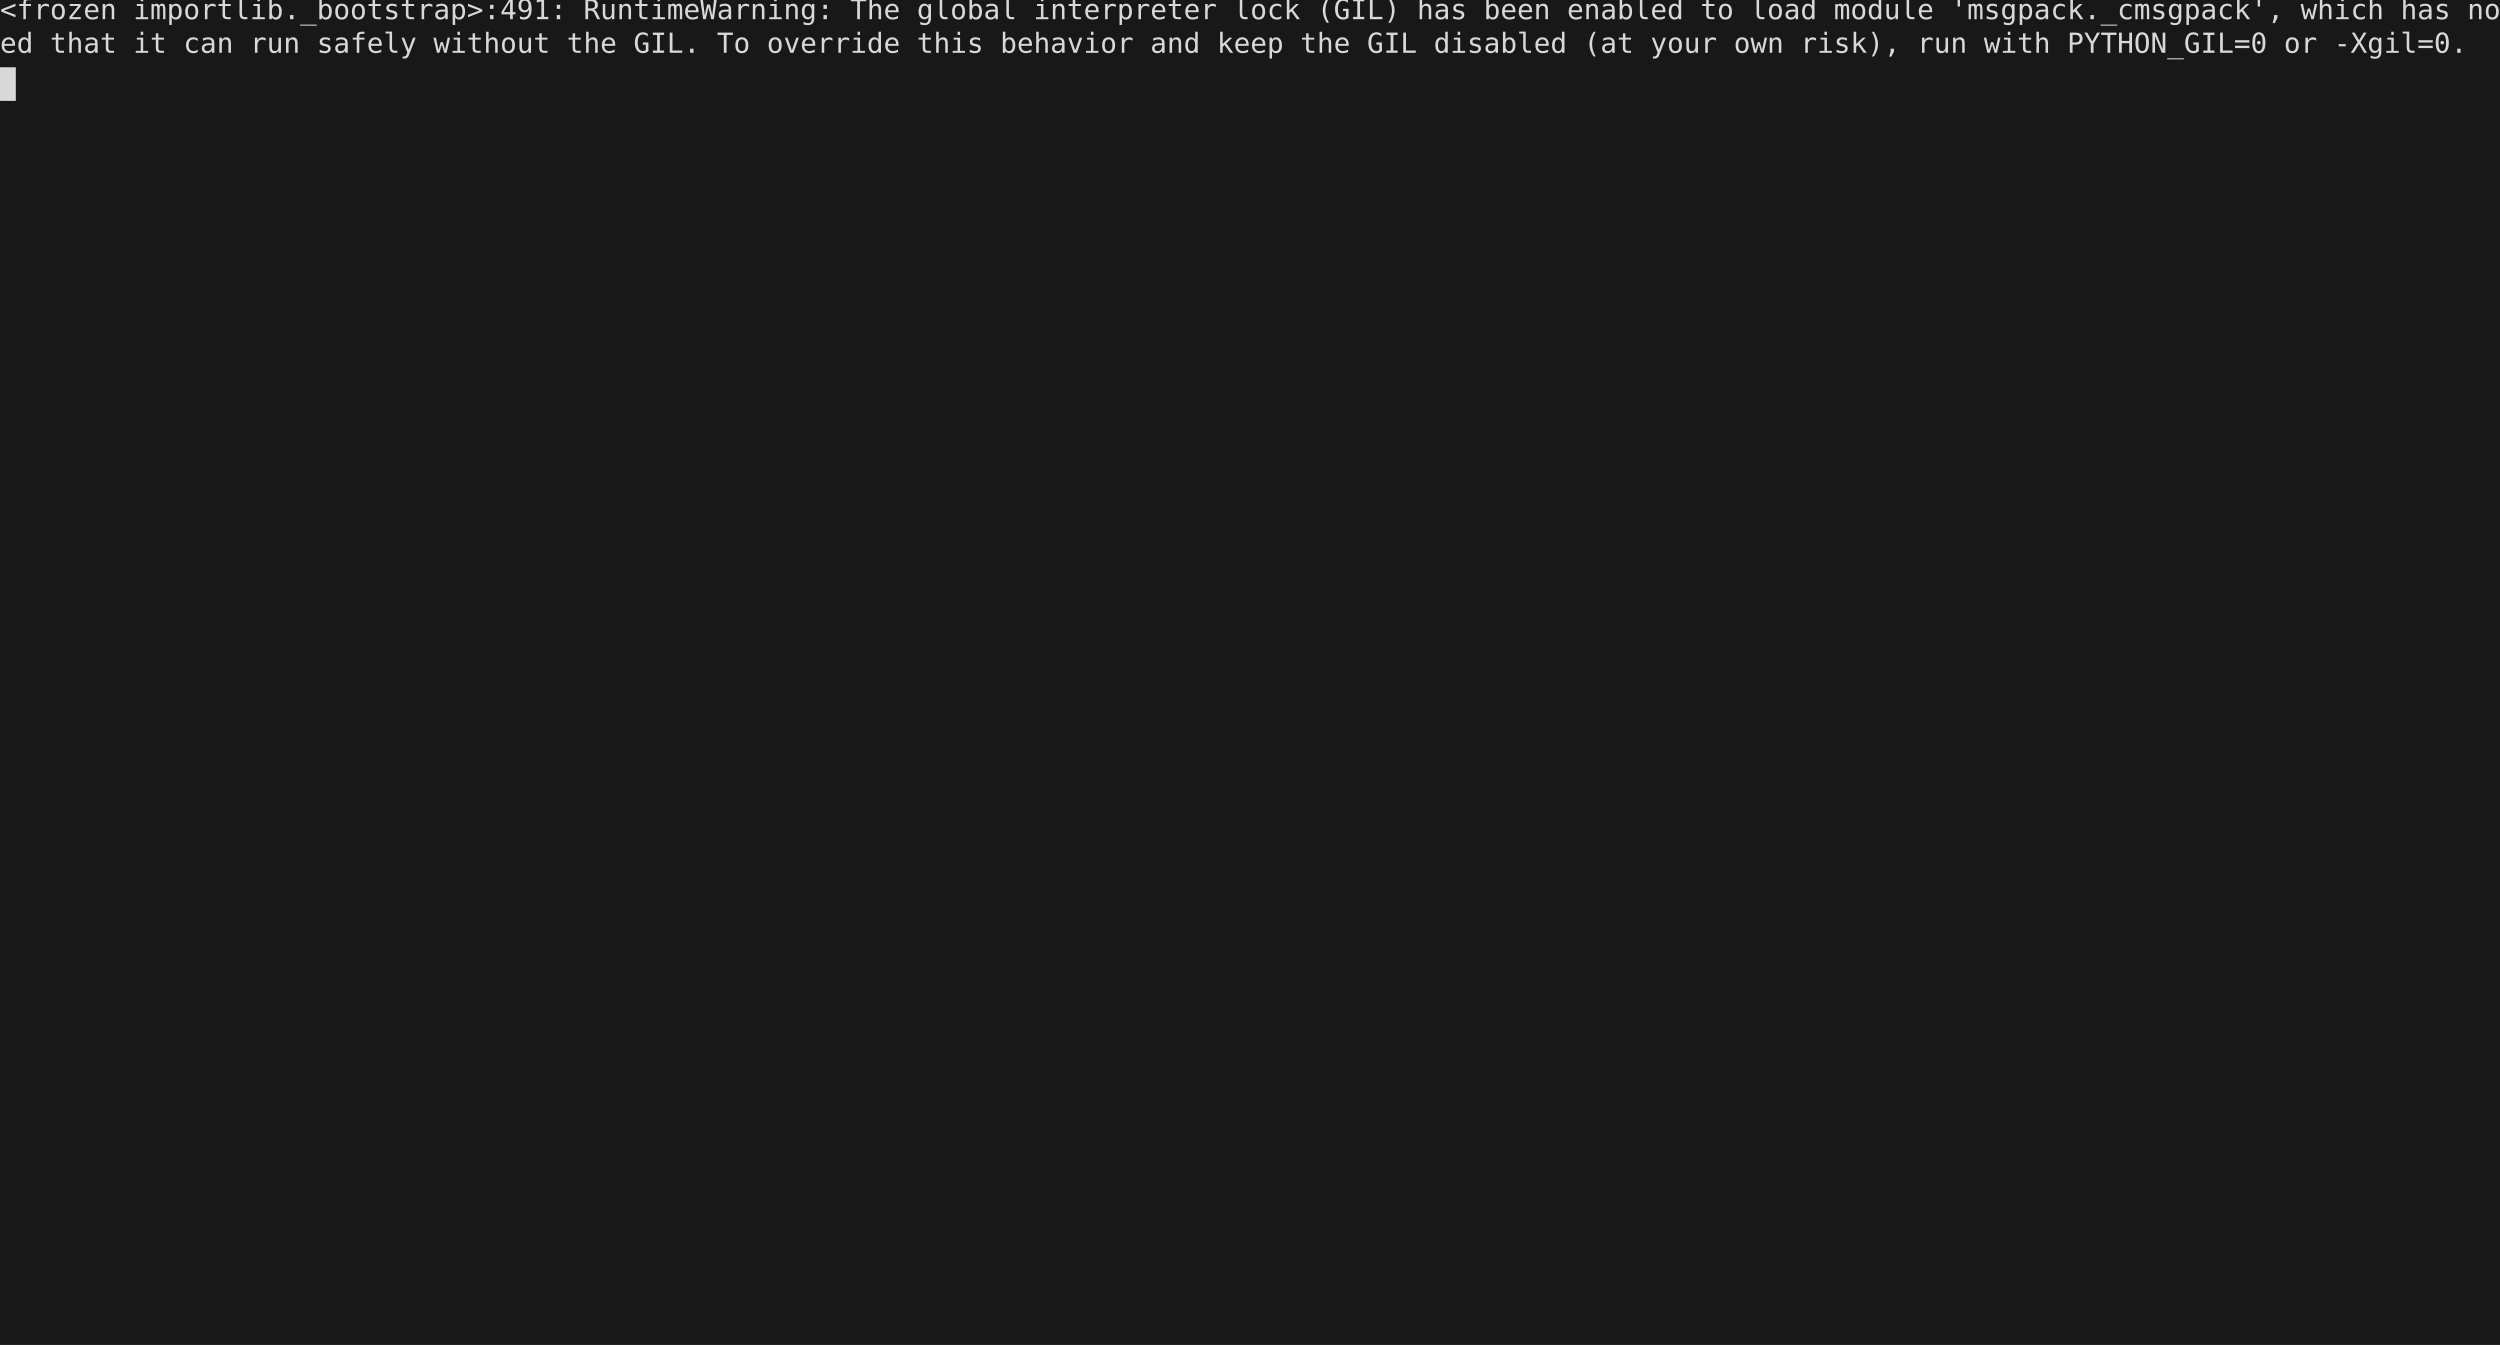
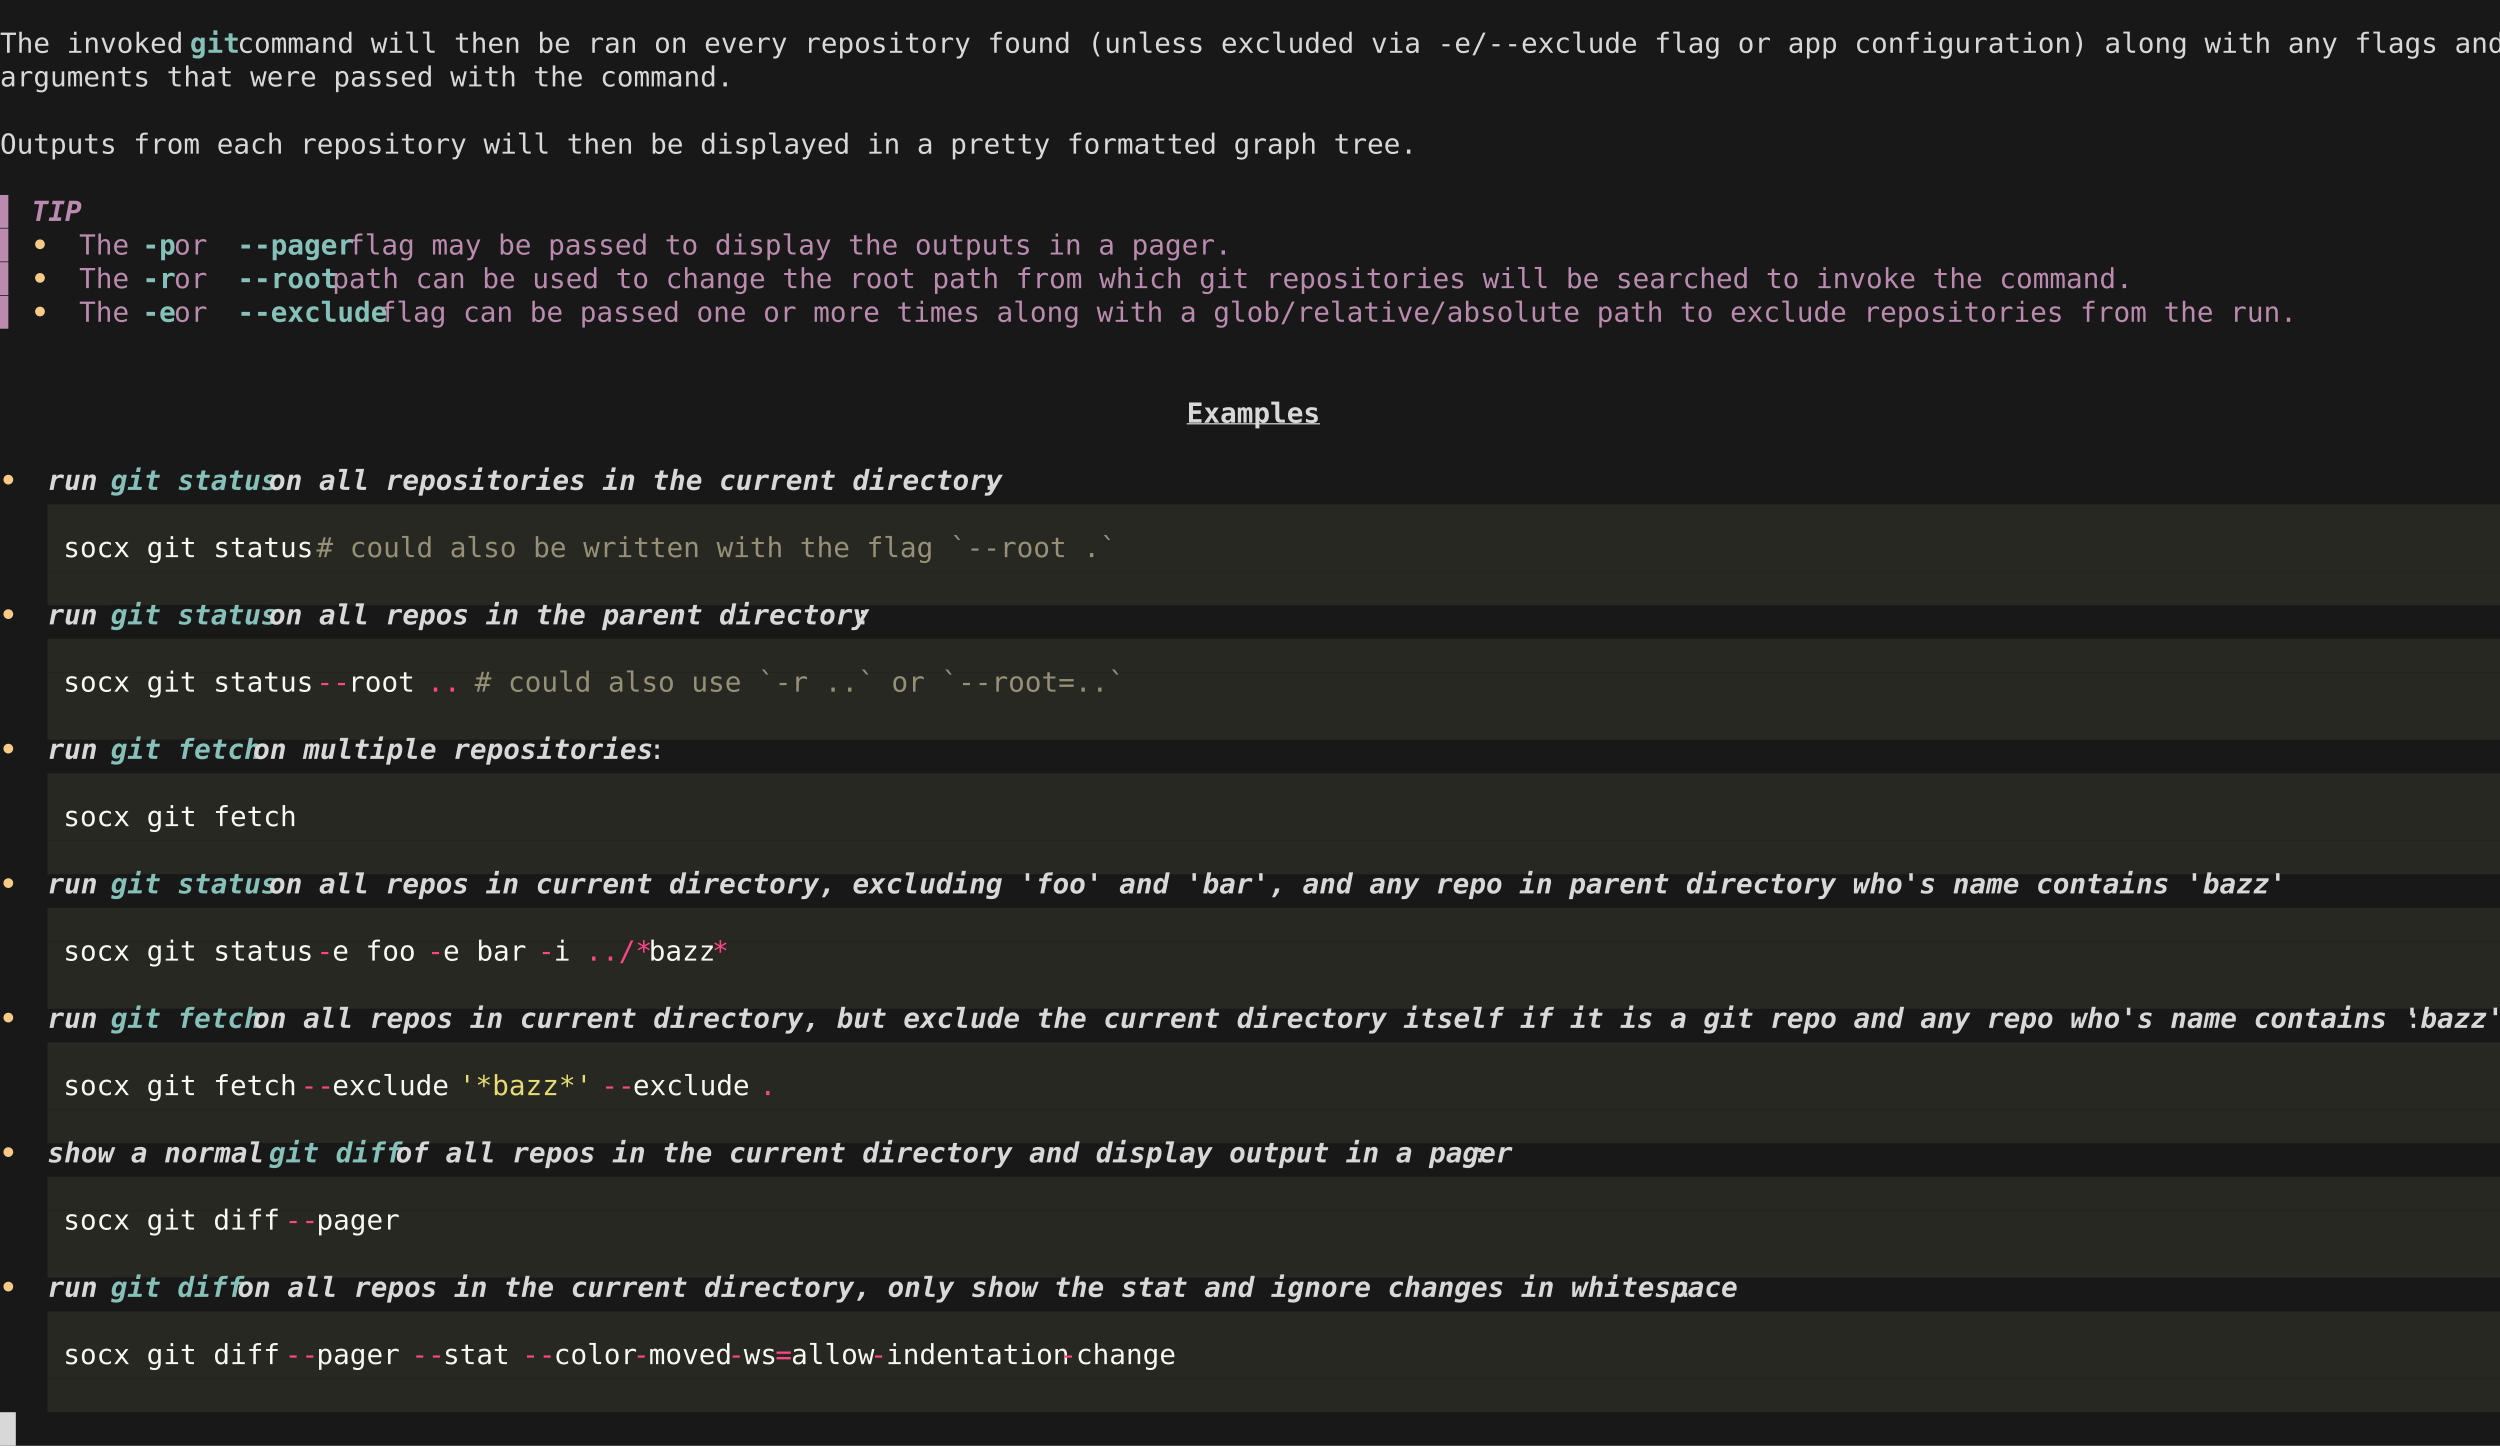
- <svg xmlns="http://www.w3.org/2000/svg" xmlns:ns1="https://github.com/nbedos/termtosvg" xmlns:xlink="http://www.w3.org/1999/xlink" id="terminal" baseProfile="full" viewBox="0 0 1264 682" width="1264" version="1.1">
+ <svg xmlns="http://www.w3.org/2000/svg" xmlns:ns1="https://github.com/nbedos/termtosvg" xmlns:xlink="http://www.w3.org/1999/xlink" id="terminal" baseProfile="full" viewBox="0 0 1264 733" width="1264" version="1.1">
  <defs>
    <ns1:template_settings>
-       <ns1:screen_geometry columns="158" rows="40" />
+       <ns1:screen_geometry columns="158" rows="43" />
      <ns1:animation type="css" />
    </ns1:template_settings>
    <style type="text/css" id="generated-style">#screen {
                font-family: 'DejaVu Sans Mono', monospace;
                font-style: normal;
                font-size: 14px;
            }

        text {
            dominant-baseline: text-before-edge;
            white-space: pre;
        }

            :root {
-                 --animation-duration: 3349ms;
+                 --animation-duration: 1000ms;
            }

            @keyframes roll {
                0.000%{transform:translateY(0px)}
- 10.421%{transform:translateY(-714px)}
- 100.000%{transform:translateY(-714px)}
+ 100.000%{transform:translateY(0px)}
            }

            #screen_view {
-                 animation-duration: 3349ms;
+                 animation-duration: 1000ms;
                animation-iteration-count:infinite;
                animation-name:roll;
                animation-timing-function: steps(1,end);
                animation-fill-mode: forwards;
            }
        </style>
    <style type="text/css" id="user-style">
            /* The colors defined below are the default 16 colors used for rendering text of the terminal. Adjust
               them as needed.
               base16-default-dark color theme (source: http://chriskempson.com/projects/base16/) */
            .foreground {fill: #d8d8d8;}
            .background {fill: #181818;}
            .color0 {fill: #181818;}
            .color1 {fill: #ab4642;}
            .color2 {fill: #a1b56c;}
            .color3 {fill: #f7ca88;}
            .color4 {fill: #7cafc2;}
            .color5 {fill: #ba8baf;}
            .color6 {fill: #86c1b9;}
            .color7 {fill: #d8d8d8;}
            .color8 {fill: #585858;}
            .color9 {fill: #ab4642;}
            .color10 {fill: #a1b56C;}
            .color11 {fill: #f7ca88;}
            .color12 {fill: #7cafc2;}
            .color13 {fill: #ba8baf;}
            .color14 {fill: #86c1b9;}
            .color15 {fill: #f8f8f8;}
        </style>
  </defs>
-   <svg id="screen" width="1264" height="680" viewBox="0 0 1264 680" preserveAspectRatio="xMidYMin slice">
+   <svg id="screen" width="1264" height="731" viewBox="0 0 1264 731" preserveAspectRatio="xMidYMin slice">
    <rect class="background" height="100%" width="100%" x="0" y="0" />
    <defs>
      <g id="g1">
-         <text x="0" textLength="1264" class="foreground">&lt;frozen importlib._bootstrap&gt;:491: RuntimeWarning: The global interpreter lock (GIL) has been enabled to load module 'msgpack._cmsgpack', which has not declar</text>
+         <text x="0" textLength="96" class="foreground">The invoked </text>
+         <text x="96" textLength="24" font-weight="bold" class="color14">git</text>
+         <text x="120" textLength="1144" class="foreground"> command will then be ran on every repository found (unless excluded via -e/--exclude flag or app configuration) along with any flags and      </text>
      </g>
      <g id="g2">
-         <text x="0" textLength="1184" class="foreground">ed that it can run safely without the GIL. To override this behavior and keep the GIL disabled (at your own risk), run with PYTHON_GIL=0 or -Xgil=0.</text>
+         <text x="0" textLength="1264" class="foreground">arguments that were passed with the command.                                                                                                                  </text>
      </g>
      <g id="g3">
-         <text x="0" textLength="8" class="background"> </text>
+         <text x="0" textLength="1264" class="foreground">Outputs from each repository will then be displayed in a pretty formatted graph tree.                                                                         </text>
      </g>
      <g id="g4">
-         <text x="0" textLength="1264" class="foreground">Outputs from each repository will then be displayed in a pretty formatted graph tree.                                                                         </text>
-       </g>
-       <g id="g5">
        <text x="0" textLength="16" class="color5">▌ </text>
        <text x="16" textLength="24" font-weight="bold" font-style="italic" class="color13">TIP</text>
        <text x="40" textLength="1208" class="color5">                                                                                                                                                       </text>
      </g>
-       <g id="g6">
+       <g id="g5">
        <text x="0" textLength="16" class="color5">▌ </text>
        <text x="16" textLength="24" font-weight="bold" class="color11"> • </text>
        <text x="40" textLength="32" class="color5">The </text>
        <text x="72" textLength="16" font-weight="bold" class="color14">-p</text>
        <text x="88" textLength="32" class="color5"> or </text>
        <text x="120" textLength="56" font-weight="bold" class="color14">--pager</text>
        <text x="176" textLength="1072" class="color5"> flag may be passed to display the outputs in a pager.                                                                                </text>
      </g>
-       <g id="g7">
+       <g id="g6">
        <text x="0" textLength="16" class="color5">▌ </text>
        <text x="16" textLength="24" font-weight="bold" class="color11"> • </text>
        <text x="40" textLength="32" class="color5">The </text>
        <text x="72" textLength="16" font-weight="bold" class="color14">-r</text>
        <text x="88" textLength="32" class="color5"> or </text>
        <text x="120" textLength="48" font-weight="bold" class="color14">--root</text>
        <text x="168" textLength="1080" class="color5"> path can be used to change the root path from which git repositories will be searched to invoke the command.                          </text>
      </g>
-       <g id="g8">
+       <g id="g7">
        <text x="0" textLength="16" class="color5">▌ </text>
        <text x="16" textLength="24" font-weight="bold" class="color11"> • </text>
        <text x="40" textLength="32" class="color5">The </text>
        <text x="72" textLength="16" font-weight="bold" class="color14">-e</text>
        <text x="88" textLength="32" class="color5"> or </text>
        <text x="120" textLength="72" font-weight="bold" class="color14">--exclude</text>
        <text x="192" textLength="1056" class="color5"> flag can be passed one or more times along with a glob/relative/absolute path to exclude repositories from the run.                </text>
      </g>
-       <g id="g9">
+       <g id="g8">
        <text x="0" textLength="600" class="foreground">                                                                           </text>
        <text x="600" textLength="64" font-weight="bold" text-decoration="underline" class="foreground">Examples</text>
        <text x="664" textLength="600" class="foreground">                                                                           </text>
      </g>
-       <g id="g10">
+       <g id="g9">
        <text x="0" textLength="24" font-weight="bold" class="color11"> • </text>
        <text x="24" textLength="32" font-weight="bold" font-style="italic" class="foreground">run </text>
        <text x="56" textLength="80" font-weight="bold" font-style="italic" class="color14">git status</text>
        <text x="136" textLength="360" font-weight="bold" font-style="italic" class="foreground"> on all repositories in the current directory</text>
        <text x="496" textLength="768" class="foreground">:                                                                                               </text>
      </g>
+       <g id="g10">
+         <text x="0" textLength="24" font-weight="bold" class="color11">   </text>
+         <text x="24" textLength="1240" class="foreground">                                                                                                                                                           </text>
+       </g>
      <g id="g11">
-         <text x="0" textLength="24" font-weight="bold" class="color11">   </text>
-         <text x="24" textLength="1240" class="foreground">                                                                                                                                                           </text>
-       </g>
-       <g id="g12">
        <text x="0" textLength="24" font-weight="bold" class="color11">   </text>
        <text x="24" textLength="8" class="foreground"> </text>
        <text x="32" textLength="128" fill="#f8f8f2">socx git status </text>
        <text x="160" textLength="384" fill="#959077"># could also be written with the flag `--root .`</text>
        <text x="544" textLength="720" class="foreground">                                                                                          </text>
      </g>
-       <g id="g13">
+       <g id="g12">
        <text x="0" textLength="24" font-weight="bold" class="color11"> • </text>
        <text x="24" textLength="32" font-weight="bold" font-style="italic" class="foreground">run </text>
        <text x="56" textLength="80" font-weight="bold" font-style="italic" class="color14">git status</text>
        <text x="136" textLength="296" font-weight="bold" font-style="italic" class="foreground"> on all repos in the parent directory</text>
        <text x="432" textLength="832" class="foreground">:                                                                                                       </text>
      </g>
-       <g id="g14">
+       <g id="g13">
        <text x="0" textLength="24" font-weight="bold" class="color11">   </text>
        <text x="24" textLength="8" class="foreground"> </text>
        <text x="32" textLength="128" fill="#f8f8f2">socx git status </text>
        <text x="160" textLength="16" fill="#ff4689">--</text>
        <text x="176" textLength="40" fill="#f8f8f2">root </text>
        <text x="216" textLength="16" fill="#ff4689">..</text>
        <text x="232" textLength="8" fill="#f8f8f2"> </text>
        <text x="240" textLength="312" fill="#959077"># could also use `-r ..` or `--root=..`</text>
        <text x="552" textLength="712" class="foreground">                                                                                         </text>
      </g>
-       <g id="g15">
+       <g id="g14">
        <text x="0" textLength="24" font-weight="bold" class="color11"> • </text>
        <text x="24" textLength="32" font-weight="bold" font-style="italic" class="foreground">run </text>
        <text x="56" textLength="72" font-weight="bold" font-style="italic" class="color14">git fetch</text>
        <text x="128" textLength="200" font-weight="bold" font-style="italic" class="foreground"> on multiple repositories</text>
        <text x="328" textLength="936" class="foreground">:                                                                                                                    </text>
      </g>
-       <g id="g16">
+       <g id="g15">
        <text x="0" textLength="24" font-weight="bold" class="color11">   </text>
        <text x="24" textLength="8" class="foreground"> </text>
        <text x="32" textLength="112" fill="#f8f8f2">socx git fetch</text>
        <text x="144" textLength="1120" class="foreground">                                                                                                                                            </text>
      </g>
-       <g id="g17">
+       <g id="g16">
        <text x="0" textLength="24" font-weight="bold" class="color11"> • </text>
        <text x="24" textLength="32" font-weight="bold" font-style="italic" class="foreground">run </text>
        <text x="56" textLength="80" font-weight="bold" font-style="italic" class="color14">git status</text>
        <text x="136" textLength="976" font-weight="bold" font-style="italic" class="foreground"> on all repos in current directory, excluding 'foo' and 'bar', and any repo in parent directory who's name contains 'bazz'</text>
        <text x="1112" textLength="152" class="foreground">:                  </text>
      </g>
-       <g id="g18">
+       <g id="g17">
        <text x="0" textLength="24" font-weight="bold" class="color11">   </text>
        <text x="24" textLength="8" class="foreground"> </text>
        <text x="32" textLength="128" fill="#f8f8f2">socx git status </text>
        <text x="160" textLength="8" fill="#ff4689">-</text>
        <text x="168" textLength="48" fill="#f8f8f2">e foo </text>
        <text x="216" textLength="8" fill="#ff4689">-</text>
        <text x="224" textLength="48" fill="#f8f8f2">e bar </text>
        <text x="272" textLength="8" fill="#ff4689">-</text>
        <text x="280" textLength="16" fill="#f8f8f2">i </text>
        <text x="296" textLength="32" fill="#ff4689">../*</text>
        <text x="328" textLength="32" fill="#f8f8f2">bazz</text>
        <text x="360" textLength="8" fill="#ff4689">*</text>
        <text x="368" textLength="896" class="foreground">                                                                                                                </text>
      </g>
-       <g id="g19">
+       <g id="g18">
        <text x="0" textLength="24" font-weight="bold" class="color11"> • </text>
        <text x="24" textLength="32" font-weight="bold" font-style="italic" class="foreground">run </text>
        <text x="56" textLength="72" font-weight="bold" font-style="italic" class="color14">git fetch</text>
        <text x="128" textLength="1088" font-weight="bold" font-style="italic" class="foreground"> on all repos in current directory, but exclude the current directory itself if it is a git repo and any repo who's name contains 'bazz'</text>
        <text x="1216" textLength="48" class="foreground">:     </text>
      </g>
-       <g id="g20">
+       <g id="g19">
        <text x="0" textLength="24" font-weight="bold" class="color11">   </text>
        <text x="24" textLength="8" class="foreground"> </text>
        <text x="32" textLength="120" fill="#f8f8f2">socx git fetch </text>
        <text x="152" textLength="16" fill="#ff4689">--</text>
        <text x="168" textLength="64" fill="#f8f8f2">exclude </text>
        <text x="232" textLength="64" fill="#e6db74">'*bazz*'</text>
        <text x="296" textLength="8" fill="#f8f8f2"> </text>
        <text x="304" textLength="16" fill="#ff4689">--</text>
        <text x="320" textLength="64" fill="#f8f8f2">exclude </text>
        <text x="384" textLength="8" fill="#ff4689">.</text>
        <text x="392" textLength="872" class="foreground">                                                                                                             </text>
      </g>
-       <g id="g21">
+       <g id="g20">
        <text x="0" textLength="24" font-weight="bold" class="color11"> • </text>
        <text x="24" textLength="112" font-weight="bold" font-style="italic" class="foreground">show a normal </text>
        <text x="136" textLength="64" font-weight="bold" font-style="italic" class="color14">git diff</text>
        <text x="200" textLength="544" font-weight="bold" font-style="italic" class="foreground"> of all repos in the current directory and display output in a pager</text>
        <text x="744" textLength="520" class="foreground">:                                                                </text>
      </g>
-       <g id="g22">
+       <g id="g21">
        <text x="0" textLength="24" font-weight="bold" class="color11">   </text>
        <text x="24" textLength="8" class="foreground"> </text>
        <text x="32" textLength="112" fill="#f8f8f2">socx git diff </text>
        <text x="144" textLength="16" fill="#ff4689">--</text>
        <text x="160" textLength="40" fill="#f8f8f2">pager</text>
        <text x="200" textLength="1064" class="foreground">                                                                                                                                     </text>
      </g>
-       <g id="g23">
+       <g id="g22">
        <text x="0" textLength="24" font-weight="bold" class="color11"> • </text>
        <text x="24" textLength="32" font-weight="bold" font-style="italic" class="foreground">run </text>
        <text x="56" textLength="64" font-weight="bold" font-style="italic" class="color14">git diff</text>
        <text x="120" textLength="728" font-weight="bold" font-style="italic" class="foreground"> on all repos in the current directory, only show the stat and ignore changes in whitespace</text>
        <text x="848" textLength="416" class="foreground">:                                                   </text>
      </g>
-       <g id="g24">
+       <g id="g23">
        <text x="0" textLength="24" font-weight="bold" class="color11">   </text>
        <text x="24" textLength="8" class="foreground"> </text>
        <text x="32" textLength="112" fill="#f8f8f2">socx git diff </text>
        <text x="144" textLength="16" fill="#ff4689">--</text>
        <text x="160" textLength="48" fill="#f8f8f2">pager </text>
        <text x="208" textLength="16" fill="#ff4689">--</text>
        <text x="224" textLength="40" fill="#f8f8f2">stat </text>
        <text x="264" textLength="16" fill="#ff4689">--</text>
        <text x="280" textLength="40" fill="#f8f8f2">color</text>
        <text x="320" textLength="8" fill="#ff4689">-</text>
        <text x="328" textLength="40" fill="#f8f8f2">moved</text>
        <text x="368" textLength="8" fill="#ff4689">-</text>
        <text x="376" textLength="16" fill="#f8f8f2">ws</text>
        <text x="392" textLength="8" fill="#ff4689">=</text>
        <text x="400" textLength="40" fill="#f8f8f2">allow</text>
        <text x="440" textLength="8" fill="#ff4689">-</text>
        <text x="448" textLength="88" fill="#f8f8f2">indentation</text>
        <text x="536" textLength="8" fill="#ff4689">-</text>
        <text x="544" textLength="48" fill="#f8f8f2">change</text>
        <text x="592" textLength="672" class="foreground">                                                                                    </text>
      </g>
+       <g id="g24">
+         <text x="0" textLength="8" class="background"> </text>
+       </g>
    </defs>
    <g id="screen_view">
      <g>
-         <use xlink:href="#g1" y="0" />
-         <use xlink:href="#g2" y="17" />
-         <rect x="0" y="34" width="8" height="17" class="foreground" />
-         <use xlink:href="#g3" y="34" />
-       </g>
-       <g>
-         <use xlink:href="#g4" y="731" />
-         <use xlink:href="#g5" y="765" />
-         <rect x="72" y="782" width="16" height="17" class="color0" />
-         <rect x="120" y="782" width="56" height="17" class="color0" />
-         <use xlink:href="#g6" y="782" />
-         <rect x="72" y="799" width="16" height="17" class="color0" />
-         <rect x="120" y="799" width="48" height="17" class="color0" />
-         <use xlink:href="#g7" y="799" />
-         <rect x="72" y="816" width="16" height="17" class="color0" />
-         <rect x="120" y="816" width="72" height="17" class="color0" />
-         <use xlink:href="#g8" y="816" />
-         <use xlink:href="#g9" y="867" />
-         <rect x="56" y="901" width="80" height="17" class="color0" />
-         <use xlink:href="#g10" y="901" />
-         <rect x="24" y="918" width="1240" height="17" fill="#272822" />
-         <use xlink:href="#g11" y="918" />
-         <rect x="24" y="935" width="1240" height="17" fill="#272822" />
-         <use xlink:href="#g12" y="935" />
-         <rect x="24" y="952" width="1240" height="17" fill="#272822" />
-         <use xlink:href="#g11" y="952" />
-         <rect x="56" y="969" width="80" height="17" class="color0" />
-         <use xlink:href="#g13" y="969" />
-         <rect x="24" y="986" width="1240" height="17" fill="#272822" />
-         <use xlink:href="#g11" y="986" />
-         <rect x="24" y="1003" width="1240" height="17" fill="#272822" />
-         <use xlink:href="#g14" y="1003" />
-         <rect x="24" y="1020" width="1240" height="17" fill="#272822" />
-         <use xlink:href="#g11" y="1020" />
-         <rect x="56" y="1037" width="72" height="17" class="color0" />
-         <use xlink:href="#g15" y="1037" />
-         <rect x="24" y="1054" width="1240" height="17" fill="#272822" />
-         <use xlink:href="#g11" y="1054" />
-         <rect x="24" y="1071" width="1240" height="17" fill="#272822" />
-         <use xlink:href="#g16" y="1071" />
-         <rect x="24" y="1088" width="1240" height="17" fill="#272822" />
-         <use xlink:href="#g11" y="1088" />
-         <rect x="56" y="1105" width="80" height="17" class="color0" />
-         <use xlink:href="#g17" y="1105" />
-         <rect x="24" y="1122" width="1240" height="17" fill="#272822" />
-         <use xlink:href="#g11" y="1122" />
-         <rect x="24" y="1139" width="1240" height="17" fill="#272822" />
-         <use xlink:href="#g18" y="1139" />
-         <rect x="24" y="1156" width="1240" height="17" fill="#272822" />
-         <use xlink:href="#g11" y="1156" />
-         <rect x="56" y="1173" width="72" height="17" class="color0" />
-         <use xlink:href="#g19" y="1173" />
-         <rect x="24" y="1190" width="1240" height="17" fill="#272822" />
-         <use xlink:href="#g11" y="1190" />
-         <rect x="24" y="1207" width="1240" height="17" fill="#272822" />
-         <use xlink:href="#g20" y="1207" />
-         <rect x="24" y="1224" width="1240" height="17" fill="#272822" />
-         <use xlink:href="#g11" y="1224" />
-         <rect x="136" y="1241" width="64" height="17" class="color0" />
-         <use xlink:href="#g21" y="1241" />
-         <rect x="24" y="1258" width="1240" height="17" fill="#272822" />
-         <use xlink:href="#g11" y="1258" />
-         <rect x="24" y="1275" width="1240" height="17" fill="#272822" />
-         <use xlink:href="#g22" y="1275" />
-         <rect x="24" y="1292" width="1240" height="17" fill="#272822" />
-         <use xlink:href="#g11" y="1292" />
-         <rect x="56" y="1309" width="64" height="17" class="color0" />
-         <use xlink:href="#g23" y="1309" />
-         <rect x="24" y="1326" width="1240" height="17" fill="#272822" />
-         <use xlink:href="#g11" y="1326" />
-         <rect x="24" y="1343" width="1240" height="17" fill="#272822" />
-         <use xlink:href="#g24" y="1343" />
-         <rect x="24" y="1360" width="1240" height="17" fill="#272822" />
-         <use xlink:href="#g11" y="1360" />
-         <rect x="0" y="1377" width="8" height="17" class="foreground" />
-         <use xlink:href="#g3" y="1377" />
+         <rect x="96" y="17" width="24" height="17" class="color0" />
+         <use xlink:href="#g1" y="17" />
+         <use xlink:href="#g2" y="34" />
+         <use xlink:href="#g3" y="68" />
+         <use xlink:href="#g4" y="102" />
+         <rect x="72" y="119" width="16" height="17" class="color0" />
+         <rect x="120" y="119" width="56" height="17" class="color0" />
+         <use xlink:href="#g5" y="119" />
+         <rect x="72" y="136" width="16" height="17" class="color0" />
+         <rect x="120" y="136" width="48" height="17" class="color0" />
+         <use xlink:href="#g6" y="136" />
+         <rect x="72" y="153" width="16" height="17" class="color0" />
+         <rect x="120" y="153" width="72" height="17" class="color0" />
+         <use xlink:href="#g7" y="153" />
+         <use xlink:href="#g8" y="204" />
+         <rect x="56" y="238" width="80" height="17" class="color0" />
+         <use xlink:href="#g9" y="238" />
+         <rect x="24" y="255" width="1240" height="17" fill="#272822" />
+         <use xlink:href="#g10" y="255" />
+         <rect x="24" y="272" width="1240" height="17" fill="#272822" />
+         <use xlink:href="#g11" y="272" />
+         <rect x="24" y="289" width="1240" height="17" fill="#272822" />
+         <use xlink:href="#g10" y="289" />
+         <rect x="56" y="306" width="80" height="17" class="color0" />
+         <use xlink:href="#g12" y="306" />
+         <rect x="24" y="323" width="1240" height="17" fill="#272822" />
+         <use xlink:href="#g10" y="323" />
+         <rect x="24" y="340" width="1240" height="17" fill="#272822" />
+         <use xlink:href="#g13" y="340" />
+         <rect x="24" y="357" width="1240" height="17" fill="#272822" />
+         <use xlink:href="#g10" y="357" />
+         <rect x="56" y="374" width="72" height="17" class="color0" />
+         <use xlink:href="#g14" y="374" />
+         <rect x="24" y="391" width="1240" height="17" fill="#272822" />
+         <use xlink:href="#g10" y="391" />
+         <rect x="24" y="408" width="1240" height="17" fill="#272822" />
+         <use xlink:href="#g15" y="408" />
+         <rect x="24" y="425" width="1240" height="17" fill="#272822" />
+         <use xlink:href="#g10" y="425" />
+         <rect x="56" y="442" width="80" height="17" class="color0" />
+         <use xlink:href="#g16" y="442" />
+         <rect x="24" y="459" width="1240" height="17" fill="#272822" />
+         <use xlink:href="#g10" y="459" />
+         <rect x="24" y="476" width="1240" height="17" fill="#272822" />
+         <use xlink:href="#g17" y="476" />
+         <rect x="24" y="493" width="1240" height="17" fill="#272822" />
+         <use xlink:href="#g10" y="493" />
+         <rect x="56" y="510" width="72" height="17" class="color0" />
+         <use xlink:href="#g18" y="510" />
+         <rect x="24" y="527" width="1240" height="17" fill="#272822" />
+         <use xlink:href="#g10" y="527" />
+         <rect x="24" y="544" width="1240" height="17" fill="#272822" />
+         <use xlink:href="#g19" y="544" />
+         <rect x="24" y="561" width="1240" height="17" fill="#272822" />
+         <use xlink:href="#g10" y="561" />
+         <rect x="136" y="578" width="64" height="17" class="color0" />
+         <use xlink:href="#g20" y="578" />
+         <rect x="24" y="595" width="1240" height="17" fill="#272822" />
+         <use xlink:href="#g10" y="595" />
+         <rect x="24" y="612" width="1240" height="17" fill="#272822" />
+         <use xlink:href="#g21" y="612" />
+         <rect x="24" y="629" width="1240" height="17" fill="#272822" />
+         <use xlink:href="#g10" y="629" />
+         <rect x="56" y="646" width="64" height="17" class="color0" />
+         <use xlink:href="#g22" y="646" />
+         <rect x="24" y="663" width="1240" height="17" fill="#272822" />
+         <use xlink:href="#g10" y="663" />
+         <rect x="24" y="680" width="1240" height="17" fill="#272822" />
+         <use xlink:href="#g23" y="680" />
+         <rect x="24" y="697" width="1240" height="17" fill="#272822" />
+         <use xlink:href="#g10" y="697" />
+         <rect x="0" y="714" width="8" height="17" class="foreground" />
+         <use xlink:href="#g24" y="714" />
      </g>
    </g>
  </svg>
</svg>
